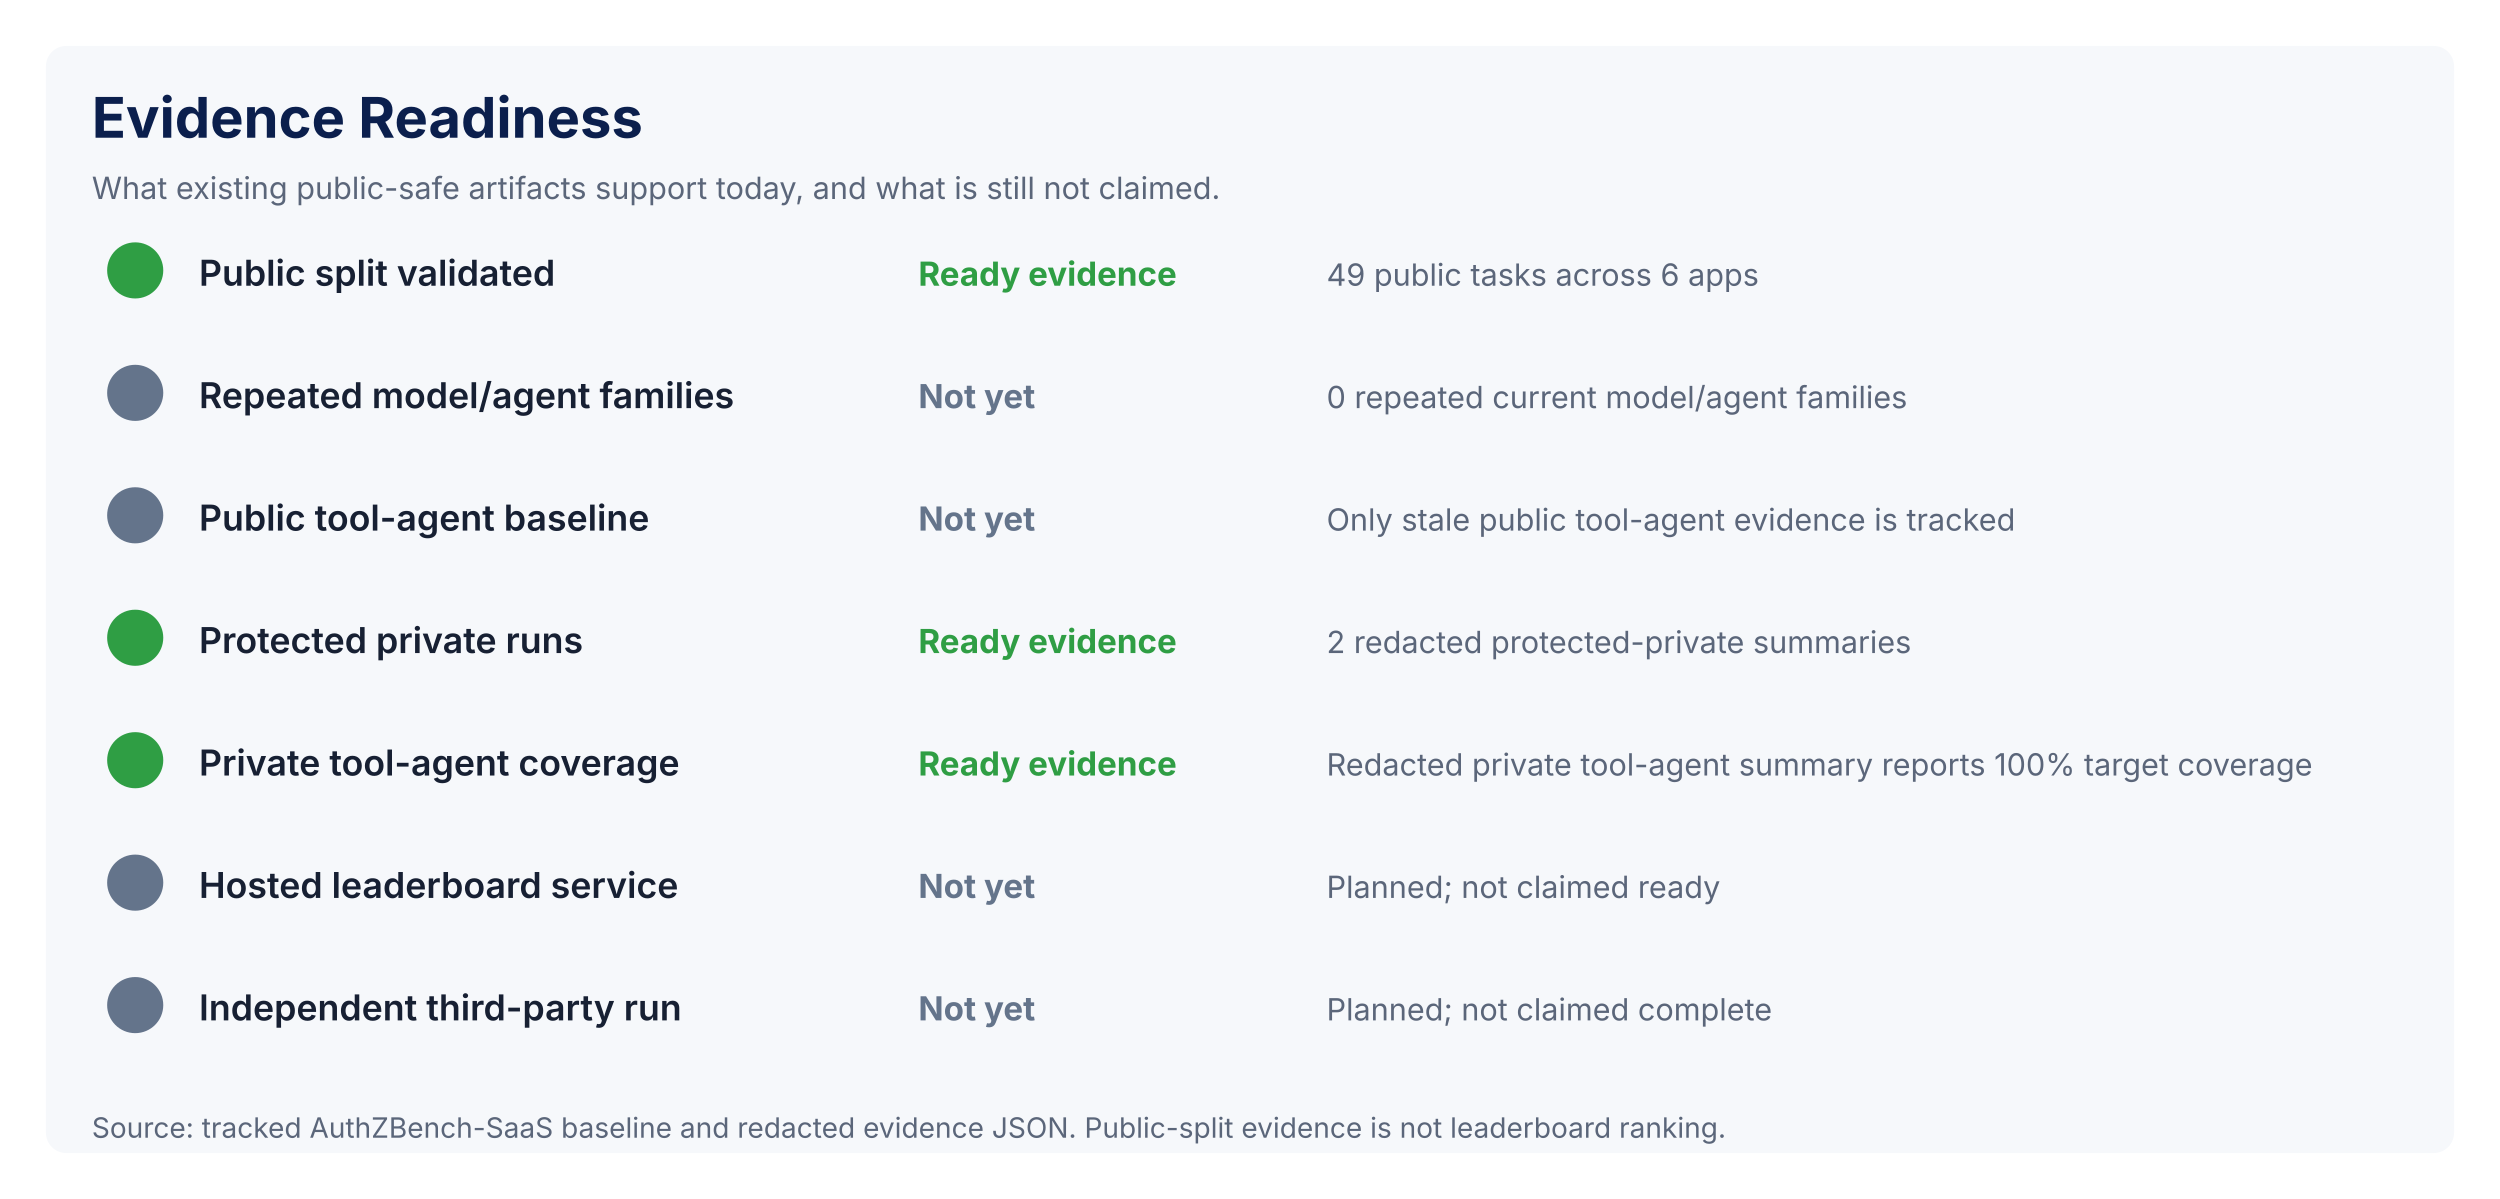
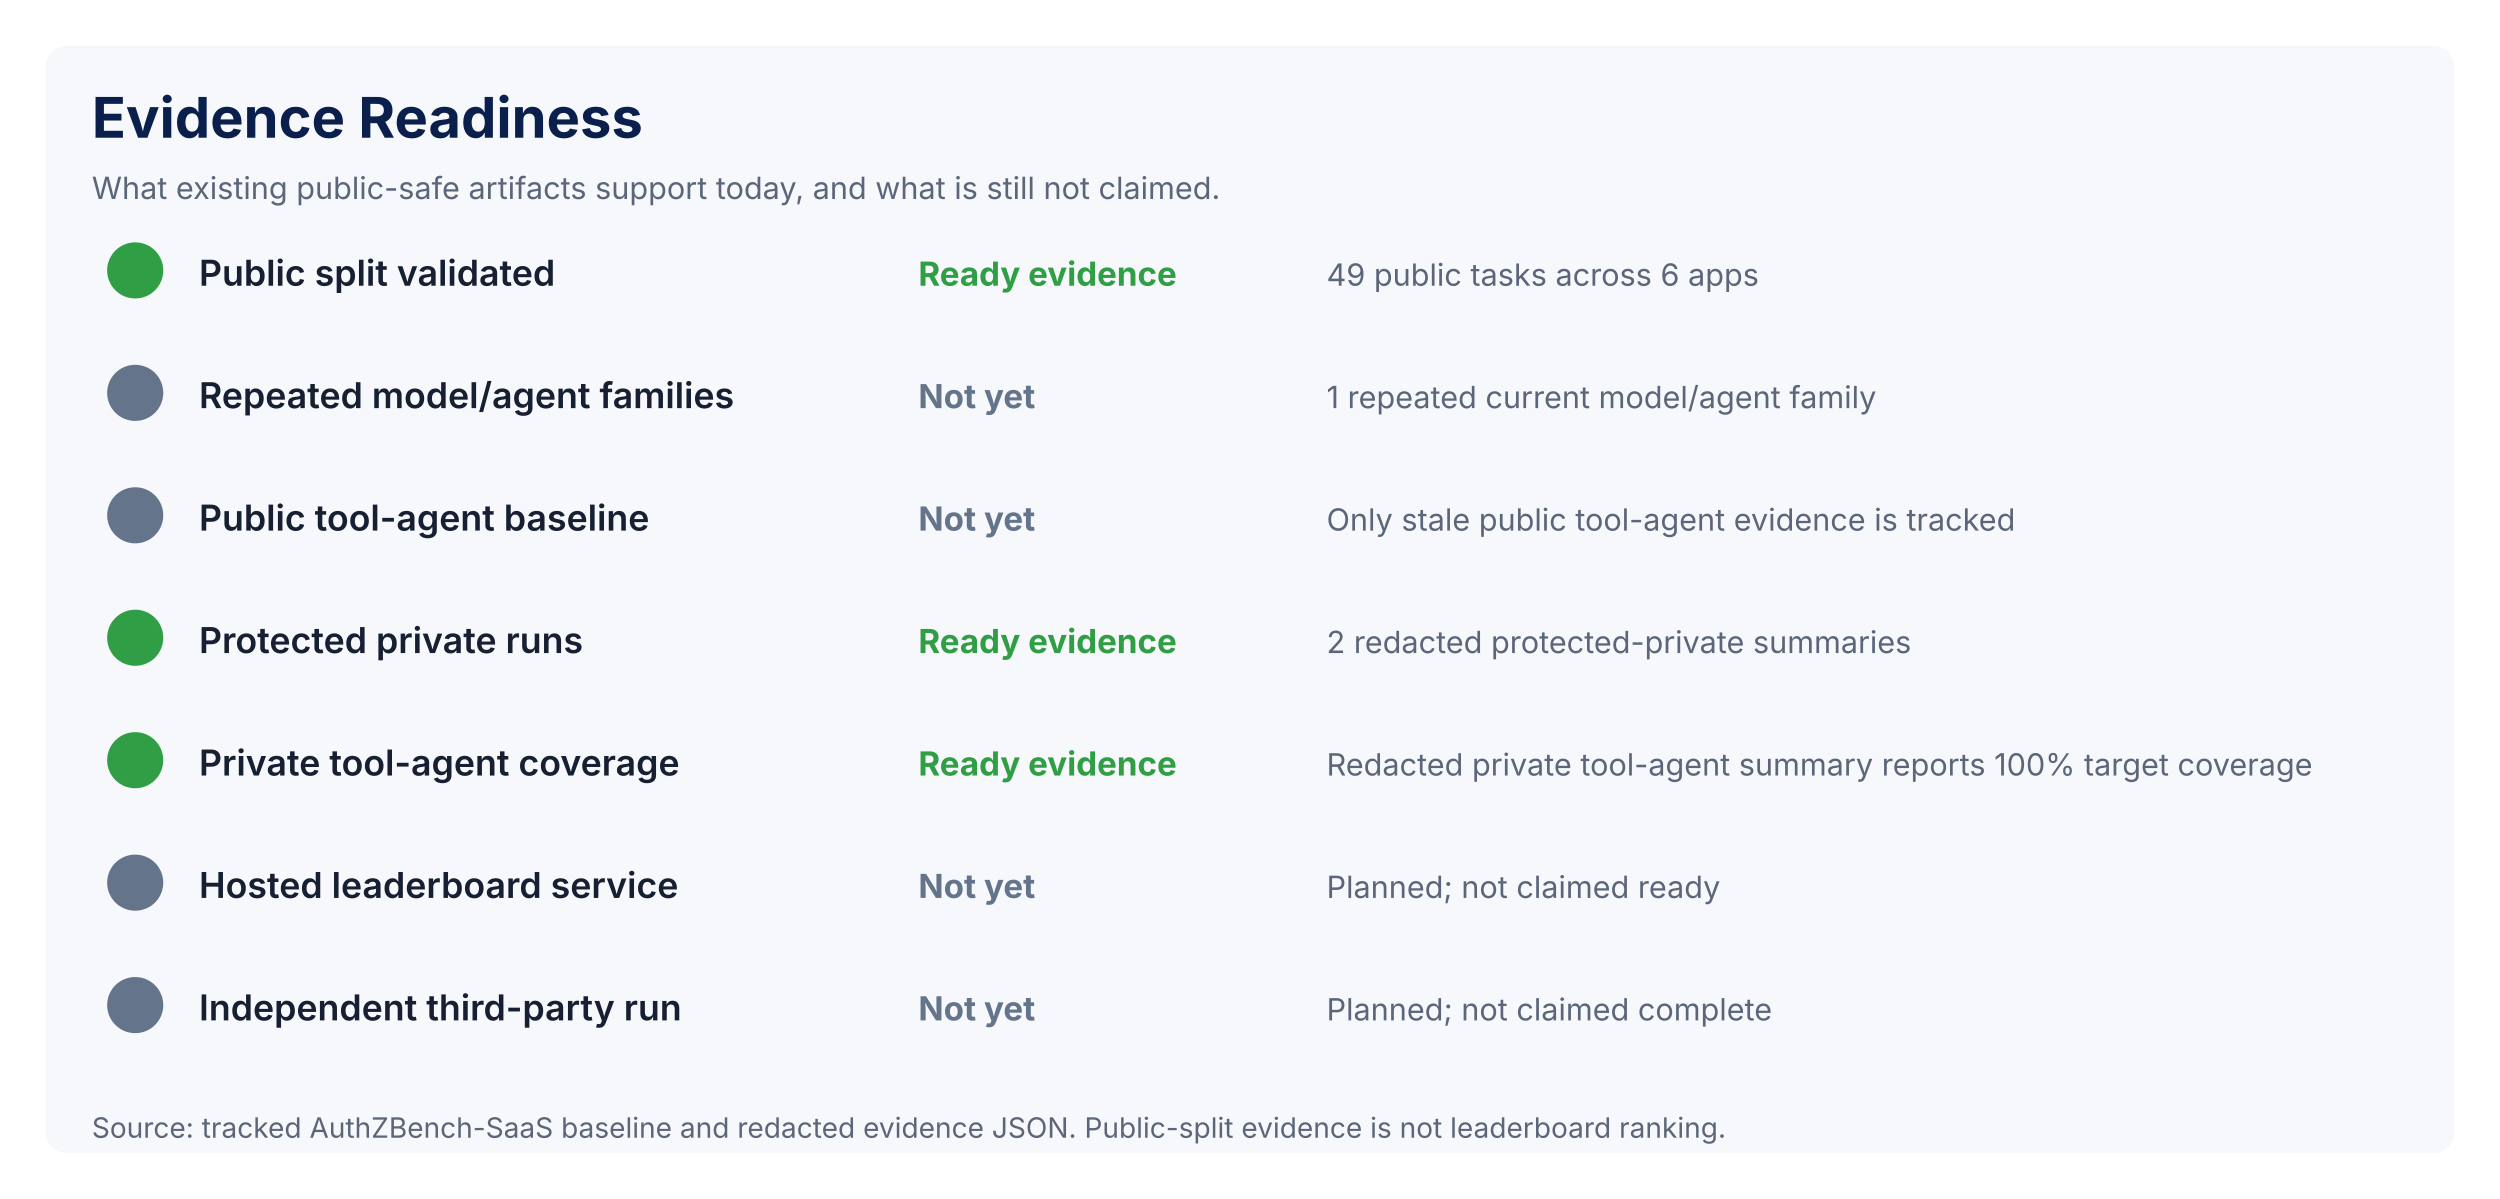
<svg xmlns="http://www.w3.org/2000/svg" width="980" height="470" viewBox="0 0 980 470" role="img" aria-labelledby="title desc">
  <rect x="0.0" y="0.0" width="980.0" height="470.0" rx="0" fill="#ffffff" />
  <rect x="18.0" y="18.0" width="944.0" height="434.0" rx="8" fill="#f6f8fb" />
  <text x="36.0" y="54.0" fill="#0b1f4d" font-family="Inter, Arial, sans-serif" font-size="22" font-weight="700">Evidence Readiness</text>
  <text x="36.0" y="78.0" fill="#5b667a" font-family="Inter, Arial, sans-serif" font-size="12" font-weight="400">What existing public-safe artifacts support today, and what is still not claimed.</text>
  <rect x="42.0" y="95.0" width="22.0" height="22.0" rx="11" fill="#2f9e44" />
  <text x="78.0" y="112.0" fill="#172033" font-family="Inter, Arial, sans-serif" font-size="14" font-weight="600">Public split validated</text>
  <text x="360.0" y="112.0" fill="#2f9e44" font-family="Inter, Arial, sans-serif" font-size="13" font-weight="700">Ready evidence</text>
  <text x="520.0" y="112.0" fill="#5b667a" font-family="Inter, Arial, sans-serif" font-size="12" font-weight="400">49 public tasks across 6 apps</text>
  <rect x="42.0" y="143.0" width="22.0" height="22.0" rx="11" fill="#64748b" />
  <text x="78.0" y="160.0" fill="#172033" font-family="Inter, Arial, sans-serif" font-size="14" font-weight="600">Repeated model/agent families</text>
  <text x="360.0" y="160.0" fill="#64748b" font-family="Inter, Arial, sans-serif" font-size="13" font-weight="700">Not yet</text>
-   <text x="520.0" y="160.0" fill="#5b667a" font-family="Inter, Arial, sans-serif" font-size="12" font-weight="400">0 repeated current model/agent families</text>
+   <text x="520.0" y="160.0" fill="#5b667a" font-family="Inter, Arial, sans-serif" font-size="12" font-weight="400">1 repeated current model/agent family</text>
  <rect x="42.0" y="191.0" width="22.0" height="22.0" rx="11" fill="#64748b" />
  <text x="78.0" y="208.0" fill="#172033" font-family="Inter, Arial, sans-serif" font-size="14" font-weight="600">Public tool-agent baseline</text>
  <text x="360.0" y="208.0" fill="#64748b" font-family="Inter, Arial, sans-serif" font-size="13" font-weight="700">Not yet</text>
  <text x="520.0" y="208.0" fill="#5b667a" font-family="Inter, Arial, sans-serif" font-size="12" font-weight="400">Only stale public tool-agent evidence is tracked</text>
  <rect x="42.0" y="239.0" width="22.0" height="22.0" rx="11" fill="#2f9e44" />
  <text x="78.0" y="256.0" fill="#172033" font-family="Inter, Arial, sans-serif" font-size="14" font-weight="600">Protected private runs</text>
  <text x="360.0" y="256.0" fill="#2f9e44" font-family="Inter, Arial, sans-serif" font-size="13" font-weight="700">Ready evidence</text>
  <text x="520.0" y="256.0" fill="#5b667a" font-family="Inter, Arial, sans-serif" font-size="12" font-weight="400">2 redacted protected-private summaries</text>
  <rect x="42.0" y="287.0" width="22.0" height="22.0" rx="11" fill="#2f9e44" />
  <text x="78.0" y="304.0" fill="#172033" font-family="Inter, Arial, sans-serif" font-size="14" font-weight="600">Private tool-agent coverage</text>
  <text x="360.0" y="304.0" fill="#2f9e44" font-family="Inter, Arial, sans-serif" font-size="13" font-weight="700">Ready evidence</text>
  <text x="520.0" y="304.0" fill="#5b667a" font-family="Inter, Arial, sans-serif" font-size="12" font-weight="400">Redacted private tool-agent summary reports 100% target coverage</text>
  <rect x="42.0" y="335.0" width="22.0" height="22.0" rx="11" fill="#64748b" />
  <text x="78.0" y="352.0" fill="#172033" font-family="Inter, Arial, sans-serif" font-size="14" font-weight="600">Hosted leaderboard service</text>
  <text x="360.0" y="352.0" fill="#64748b" font-family="Inter, Arial, sans-serif" font-size="13" font-weight="700">Not yet</text>
  <text x="520.0" y="352.0" fill="#5b667a" font-family="Inter, Arial, sans-serif" font-size="12" font-weight="400">Planned; not claimed ready</text>
  <rect x="42.0" y="383.0" width="22.0" height="22.0" rx="11" fill="#64748b" />
  <text x="78.0" y="400.0" fill="#172033" font-family="Inter, Arial, sans-serif" font-size="14" font-weight="600">Independent third-party run</text>
  <text x="360.0" y="400.0" fill="#64748b" font-family="Inter, Arial, sans-serif" font-size="13" font-weight="700">Not yet</text>
  <text x="520.0" y="400.0" fill="#5b667a" font-family="Inter, Arial, sans-serif" font-size="12" font-weight="400">Planned; not claimed complete</text>
  <text x="36.0" y="446.0" fill="#5b667a" font-family="Inter, Arial, sans-serif" font-size="11" font-weight="400">Source: tracked AuthZBench-SaaS baseline and redacted evidence JSON. Public-split evidence is not leaderboard ranking.</text>
</svg>
